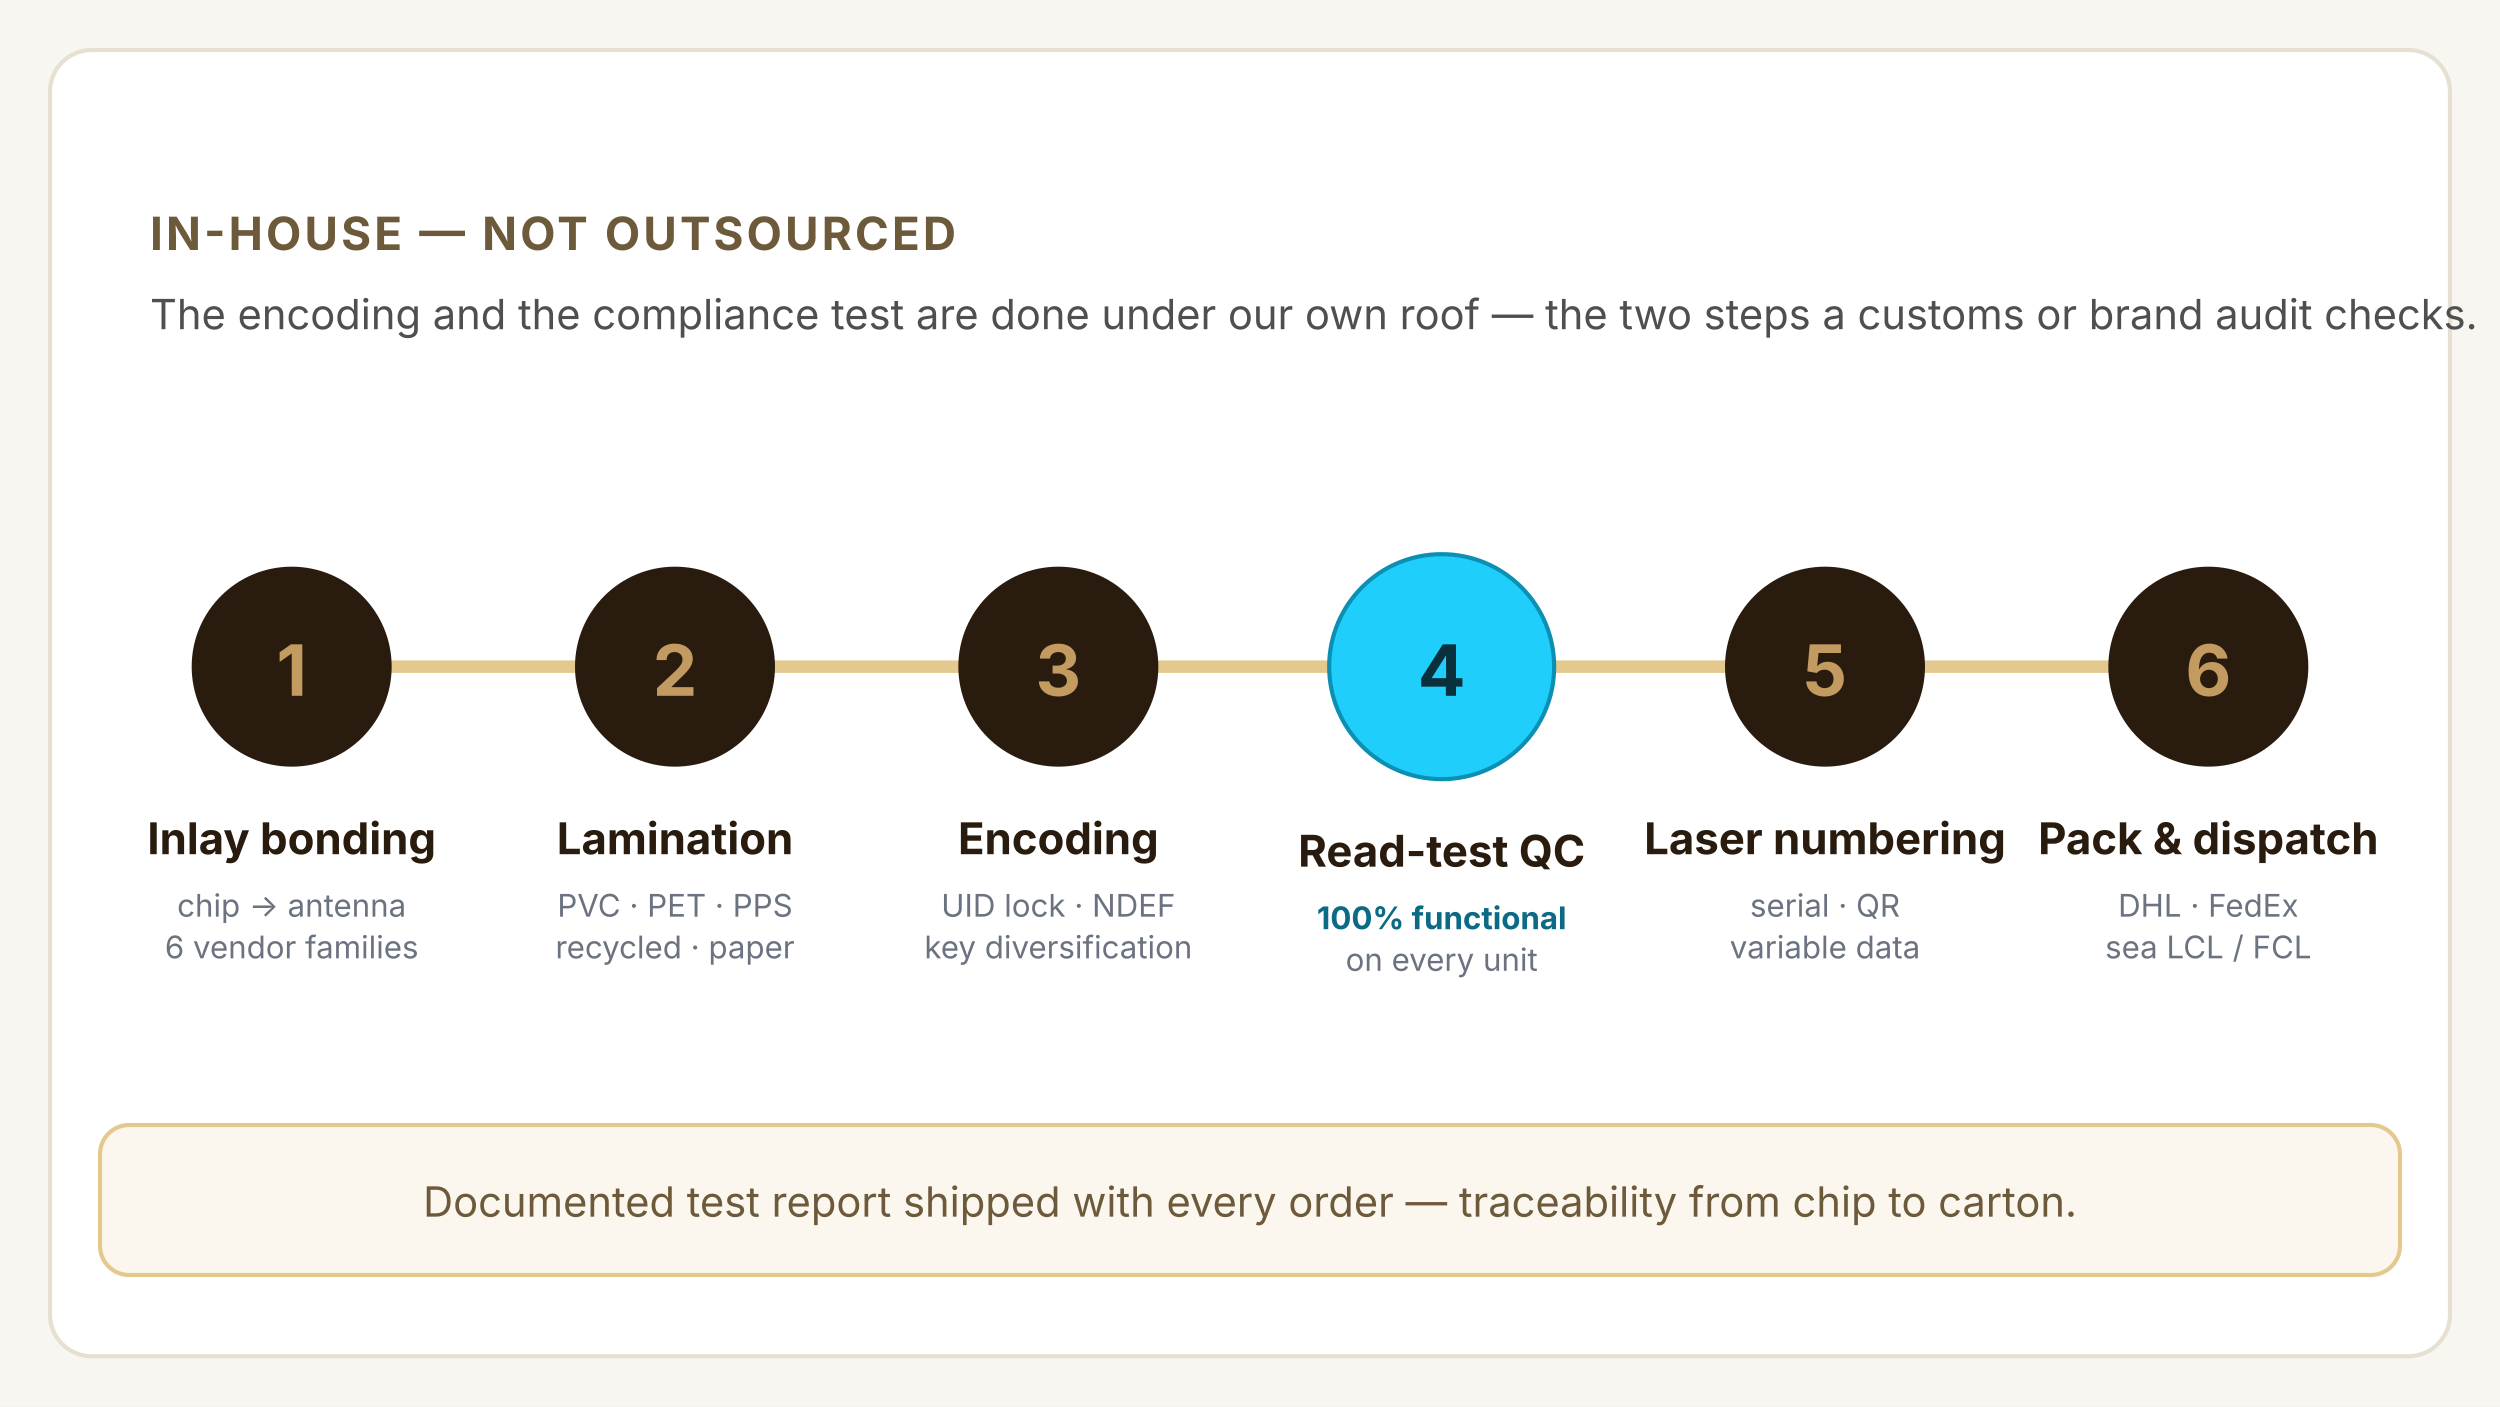
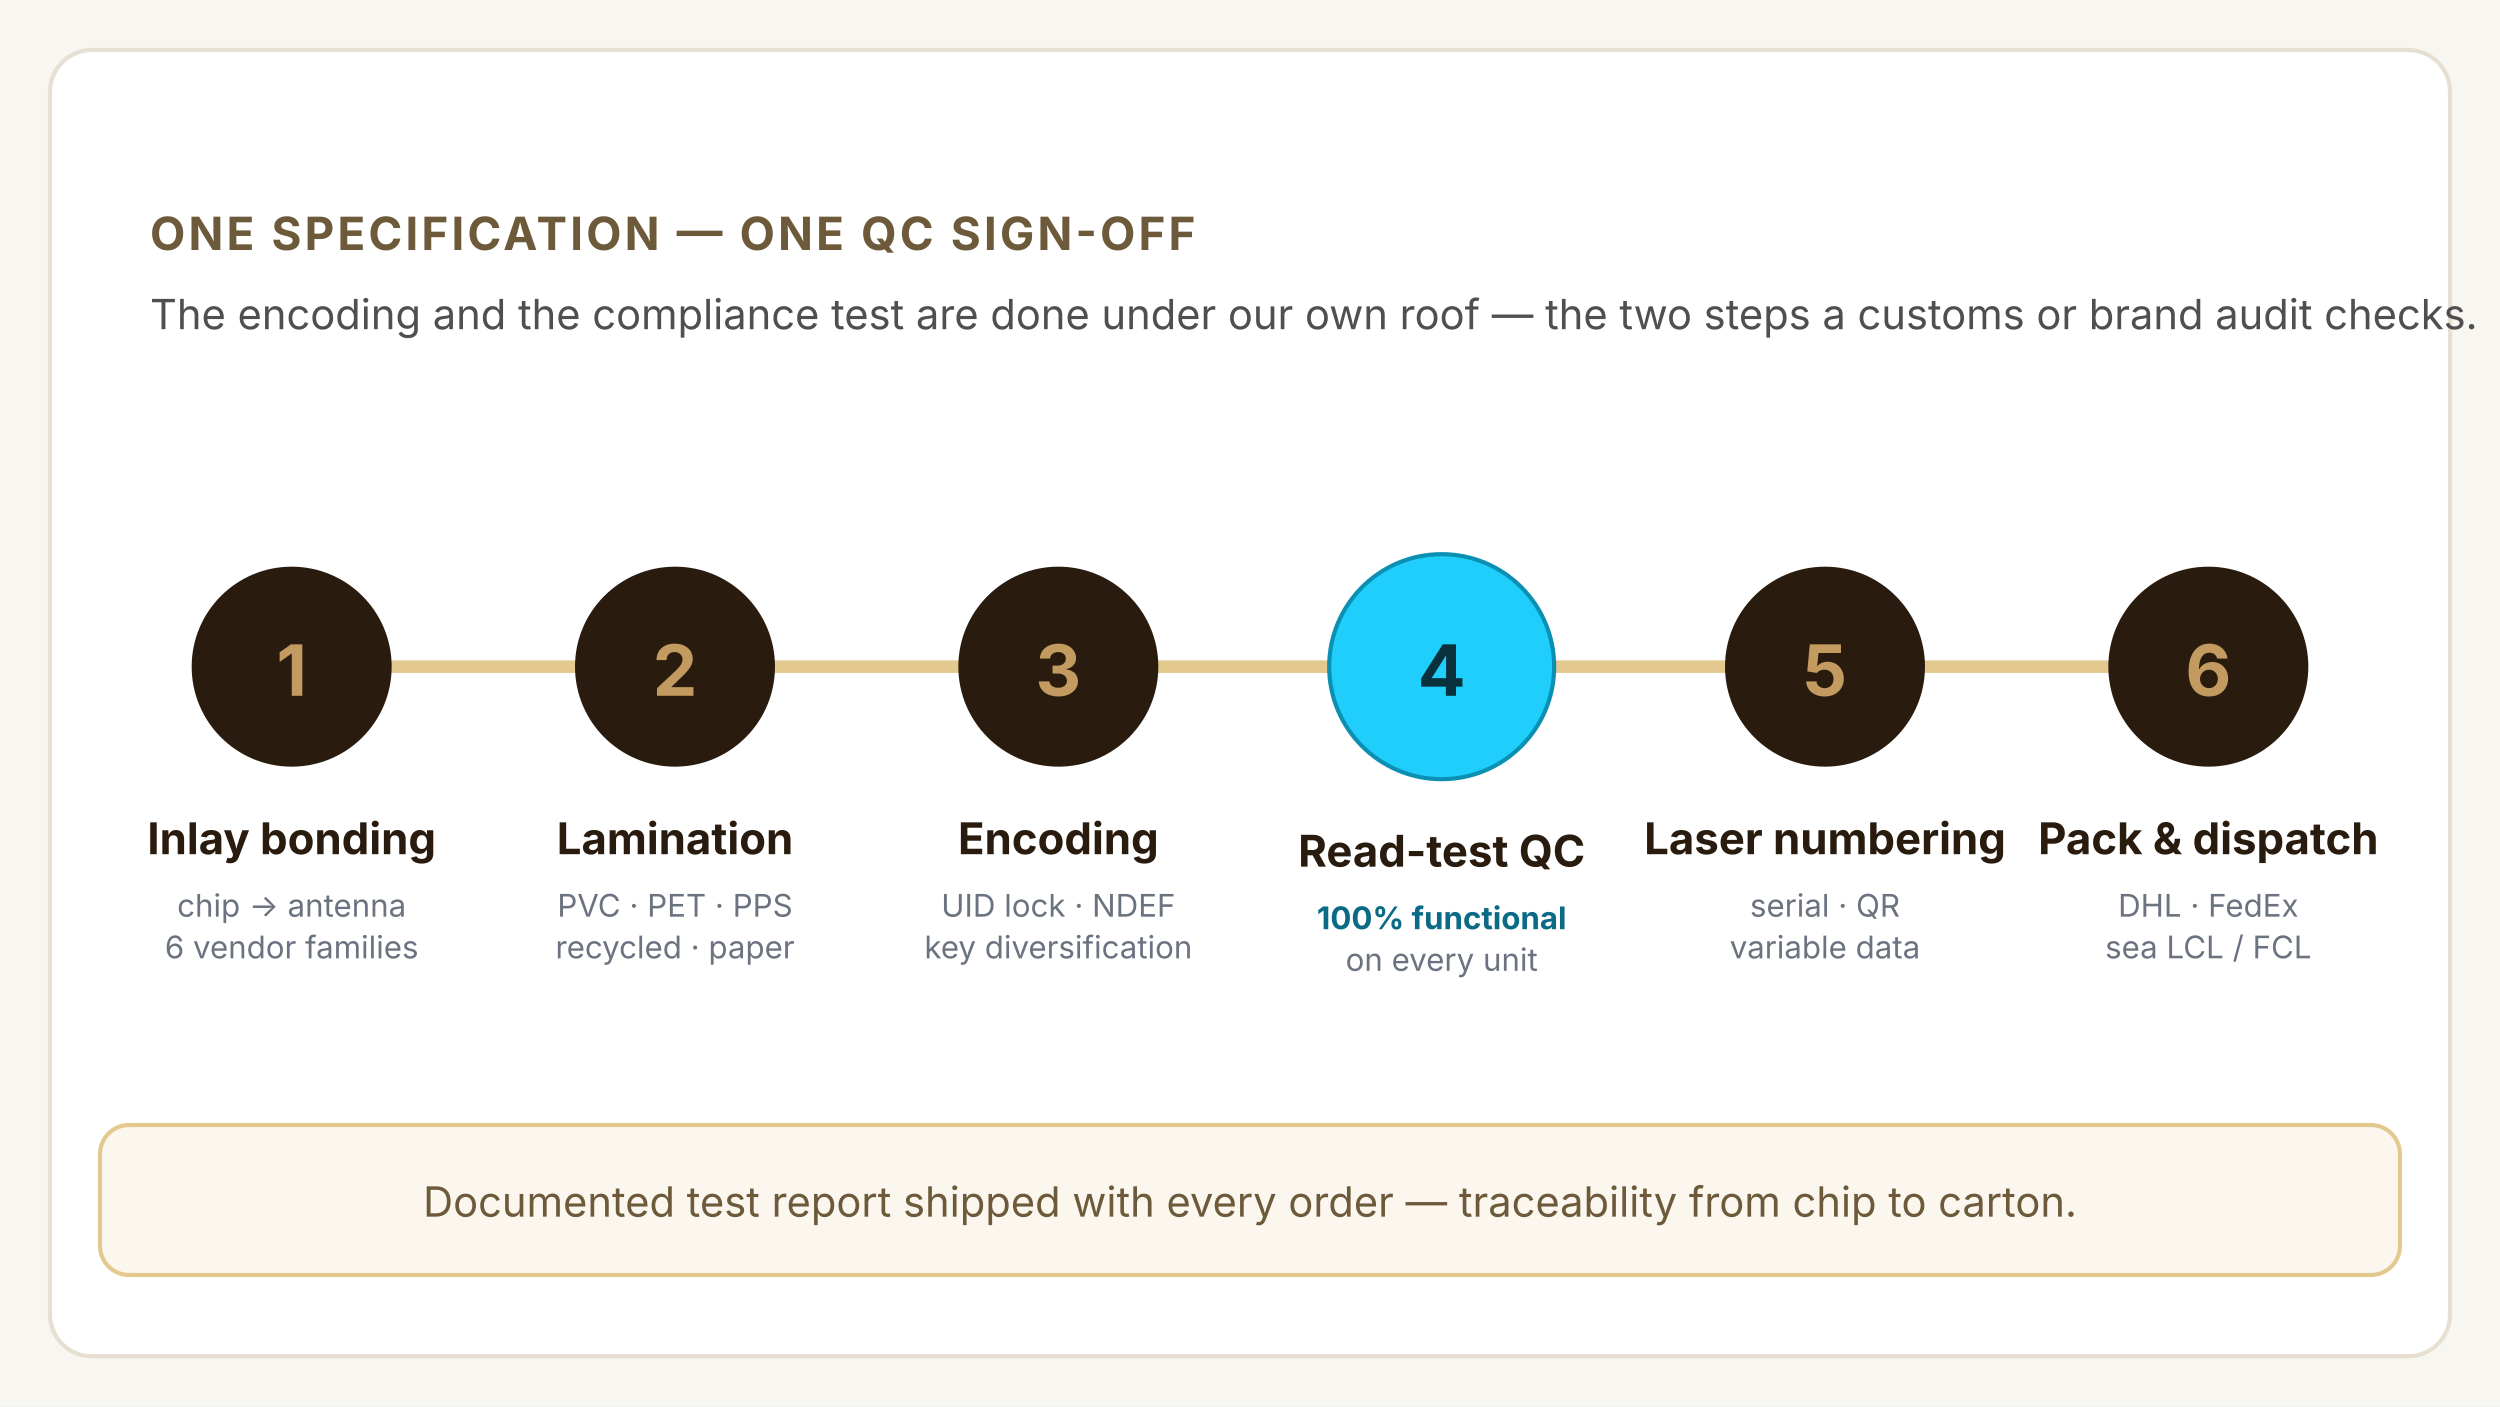
<svg xmlns="http://www.w3.org/2000/svg" viewBox="0 0 1200 675" role="img" aria-labelledby="ppTitle ppDesc" font-family="Inter, -apple-system, BlinkMacSystemFont, 'Segoe UI', Roboto, sans-serif">
  <rect width="1200" height="675" fill="#f8f6f1" />
  <rect x="24" y="24" width="1152" height="627" rx="20" fill="#ffffff" stroke="#e6dfd2" stroke-width="2" />
-   <text x="72" y="120" font-size="22" font-weight="700" letter-spacing="1.5" fill="#6d5a3a">IN-HOUSE — NOT OUTSOURCED</text>
+   <text x="72" y="120" font-size="22" font-weight="700" letter-spacing="1.5" fill="#6d5a3a">ONE SPECIFICATION — ONE QC SIGN-OFF</text>
  <text x="72" y="158" font-size="20" fill="#4f4f4f">The encoding and the compliance test are done under our own roof — the two steps a customs or brand audit checks.</text>
  <line x1="140" y1="320" x2="1060" y2="320" stroke="#e4c98f" stroke-width="6" />
  <circle cx="140" cy="320" r="48" fill="#291c0e" />
  <text x="140" y="334" text-anchor="middle" font-size="34" font-weight="700" fill="#c39a5f">1</text>
  <text x="140" y="410" text-anchor="middle" font-size="21" font-weight="700" fill="#291c0e">Inlay bonding</text>
  <text x="140" y="440" text-anchor="middle" font-size="15" fill="#6b7280">chip → antenna</text>
  <text x="140" y="460" text-anchor="middle" font-size="15" fill="#6b7280">6 vendor families</text>
  <circle cx="324" cy="320" r="48" fill="#291c0e" />
  <text x="324" y="334" text-anchor="middle" font-size="34" font-weight="700" fill="#c39a5f">2</text>
  <text x="324" y="410" text-anchor="middle" font-size="21" font-weight="700" fill="#291c0e">Lamination</text>
  <text x="324" y="440" text-anchor="middle" font-size="15" fill="#6b7280">PVC · PET · PPS</text>
  <text x="324" y="460" text-anchor="middle" font-size="15" fill="#6b7280">recycled · paper</text>
  <circle cx="508" cy="320" r="48" fill="#291c0e" />
  <text x="508" y="334" text-anchor="middle" font-size="34" font-weight="700" fill="#c39a5f">3</text>
  <text x="508" y="410" text-anchor="middle" font-size="21" font-weight="700" fill="#291c0e">Encoding</text>
  <text x="508" y="440" text-anchor="middle" font-size="15" fill="#6b7280">UID lock · NDEF</text>
  <text x="508" y="460" text-anchor="middle" font-size="15" fill="#6b7280">key diversification</text>
  <circle cx="692" cy="320" r="54" fill="#1fcefb" />
  <circle cx="692" cy="320" r="54" fill="none" stroke="#0b90b3" stroke-width="2" />
  <text x="692" y="334" text-anchor="middle" font-size="34" font-weight="700" fill="#08313d">4</text>
  <text x="692" y="416" text-anchor="middle" font-size="21" font-weight="700" fill="#291c0e">Read-test QC</text>
  <text x="692" y="446" text-anchor="middle" font-size="15" font-weight="700" fill="#0b6a86">100% functional</text>
  <text x="692" y="466" text-anchor="middle" font-size="15" fill="#6b7280">on every unit</text>
  <circle cx="876" cy="320" r="48" fill="#291c0e" />
  <text x="876" y="334" text-anchor="middle" font-size="34" font-weight="700" fill="#c39a5f">5</text>
  <text x="876" y="410" text-anchor="middle" font-size="21" font-weight="700" fill="#291c0e">Laser numbering</text>
  <text x="876" y="440" text-anchor="middle" font-size="15" fill="#6b7280">serial · QR</text>
  <text x="876" y="460" text-anchor="middle" font-size="15" fill="#6b7280">variable data</text>
  <circle cx="1060" cy="320" r="48" fill="#291c0e" />
  <text x="1060" y="334" text-anchor="middle" font-size="34" font-weight="700" fill="#c39a5f">6</text>
  <text x="1060" y="410" text-anchor="middle" font-size="21" font-weight="700" fill="#291c0e">Pack &amp; dispatch</text>
  <text x="1060" y="440" text-anchor="middle" font-size="15" fill="#6b7280">DHL · FedEx</text>
  <text x="1060" y="460" text-anchor="middle" font-size="15" fill="#6b7280">sea LCL / FCL</text>
  <rect x="48" y="540" width="1104" height="72" rx="14" fill="#fbf7ef" stroke="#e4c98f" stroke-width="2" />
  <text x="600" y="584" text-anchor="middle" font-size="20" fill="#6d5a3a">Documented test report shipped with every order — traceability from chip to carton.</text>
</svg>
